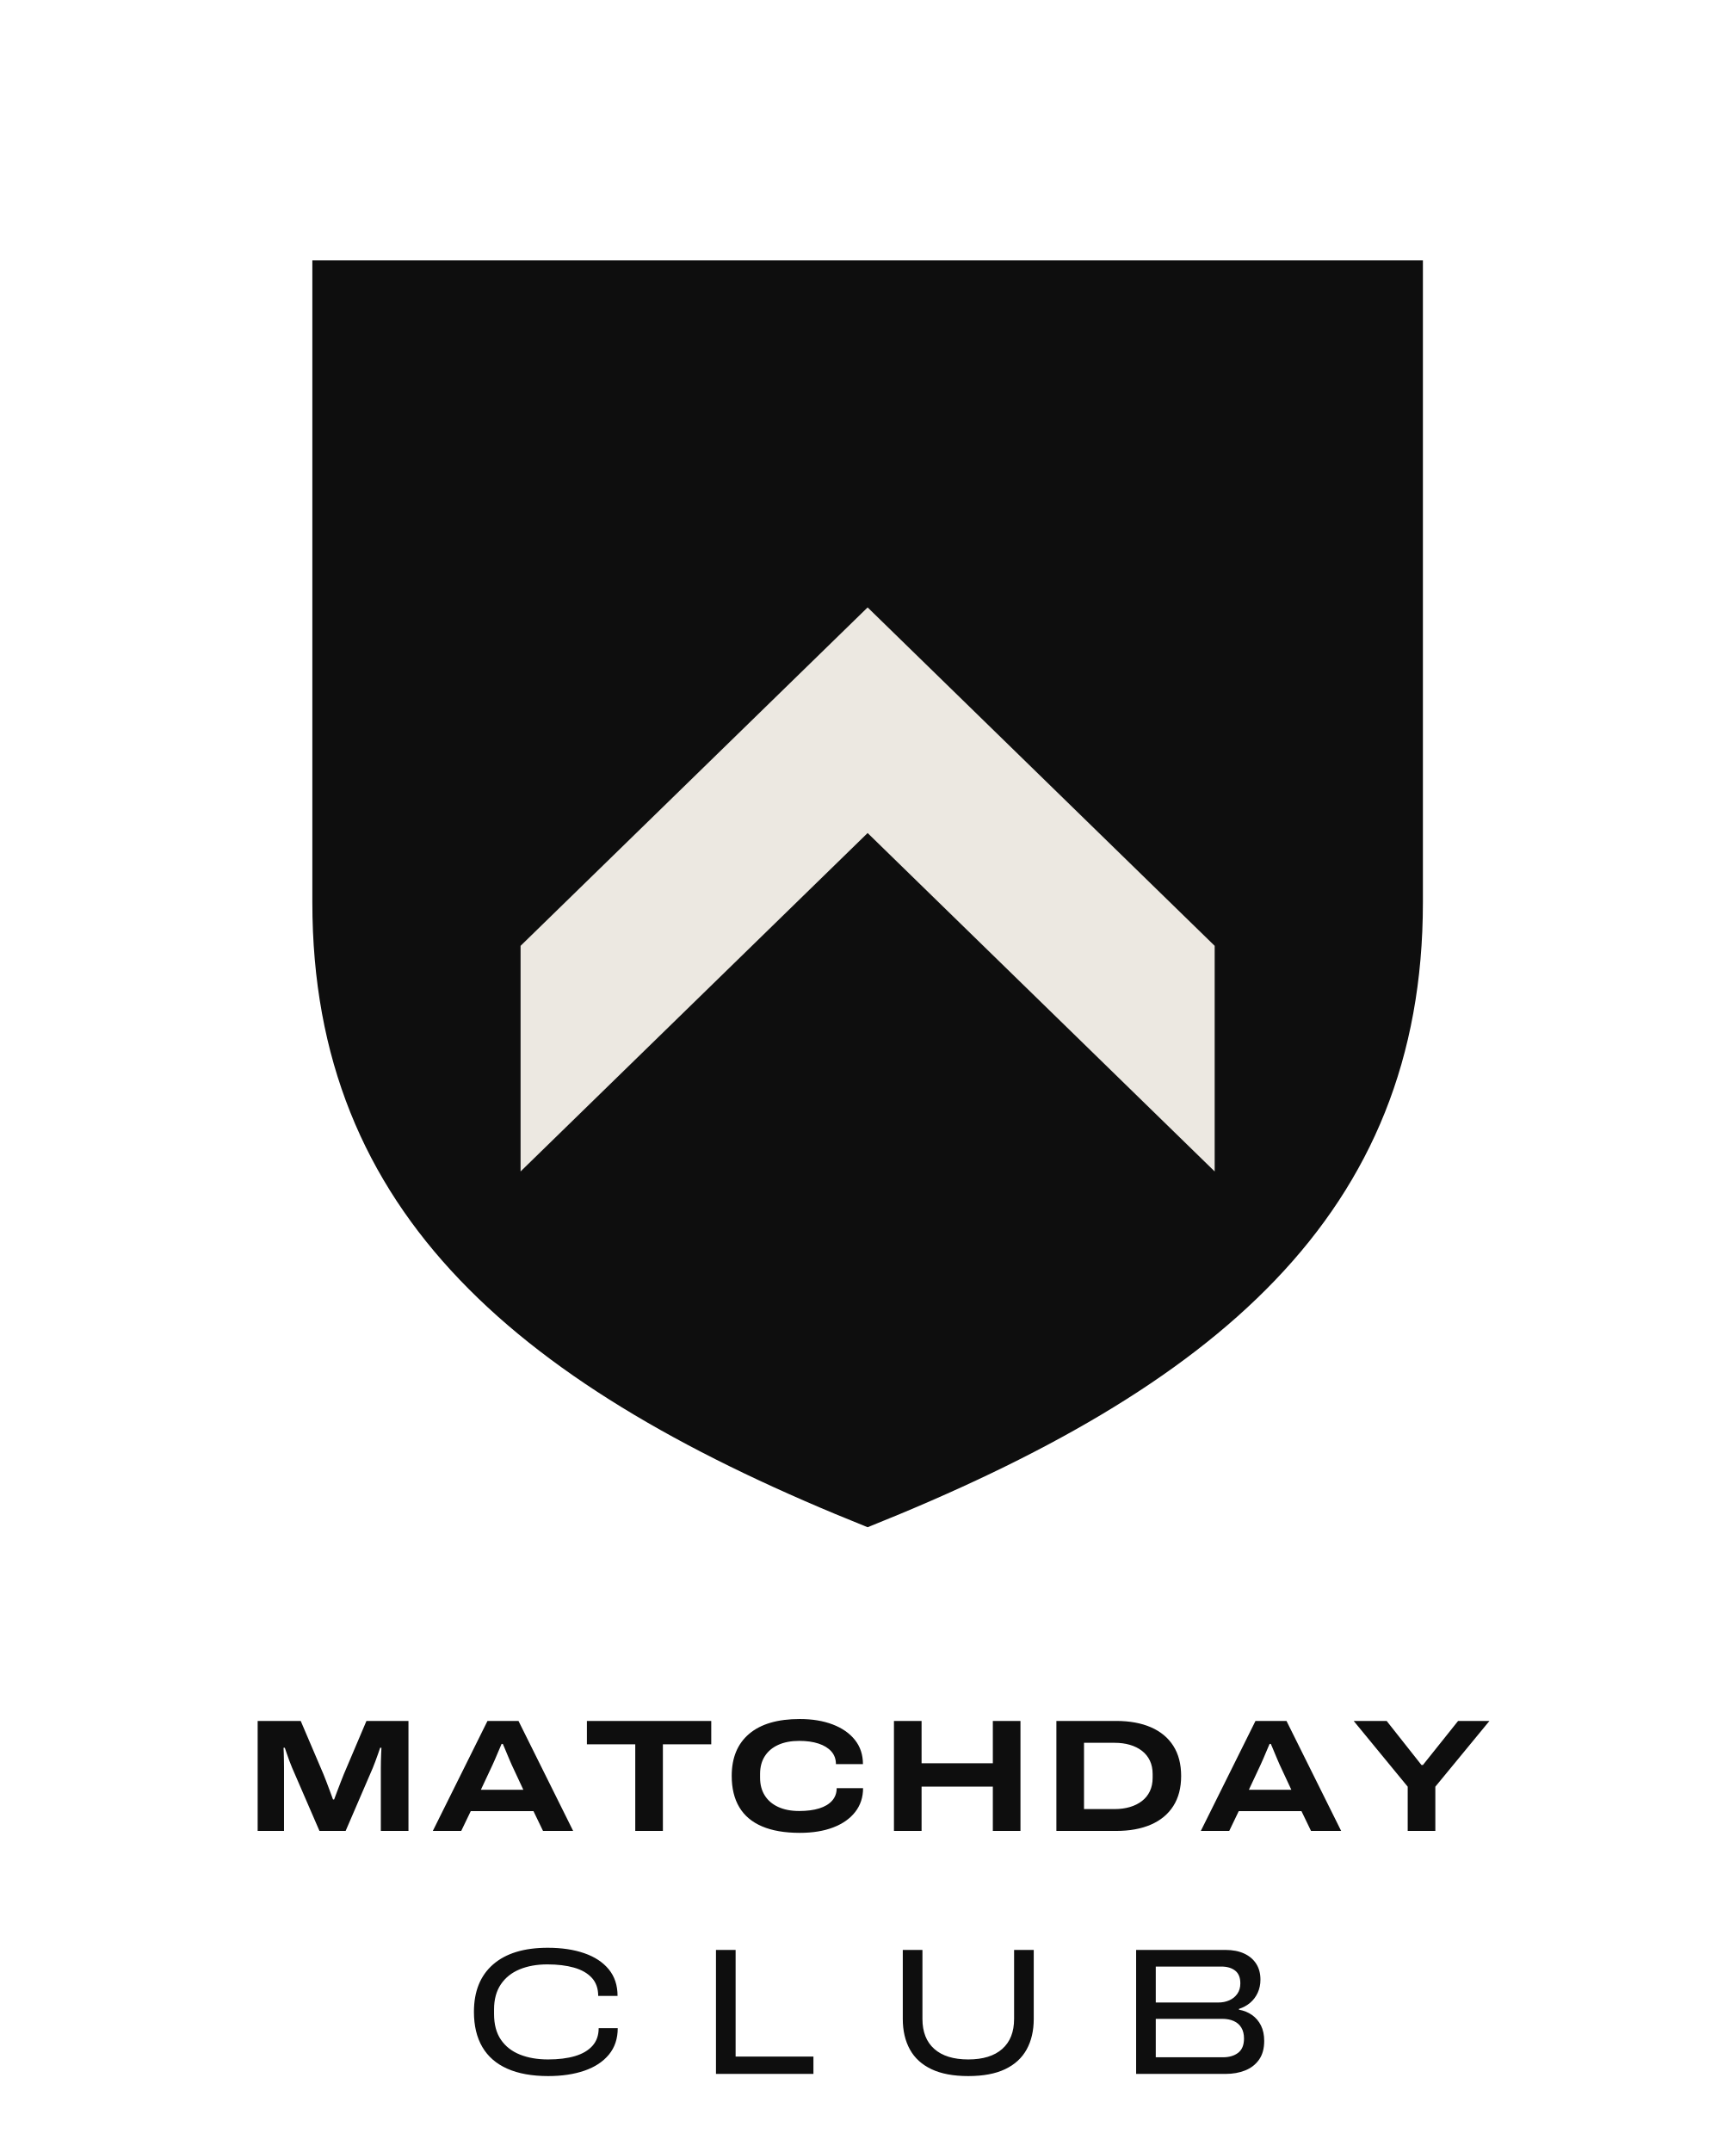
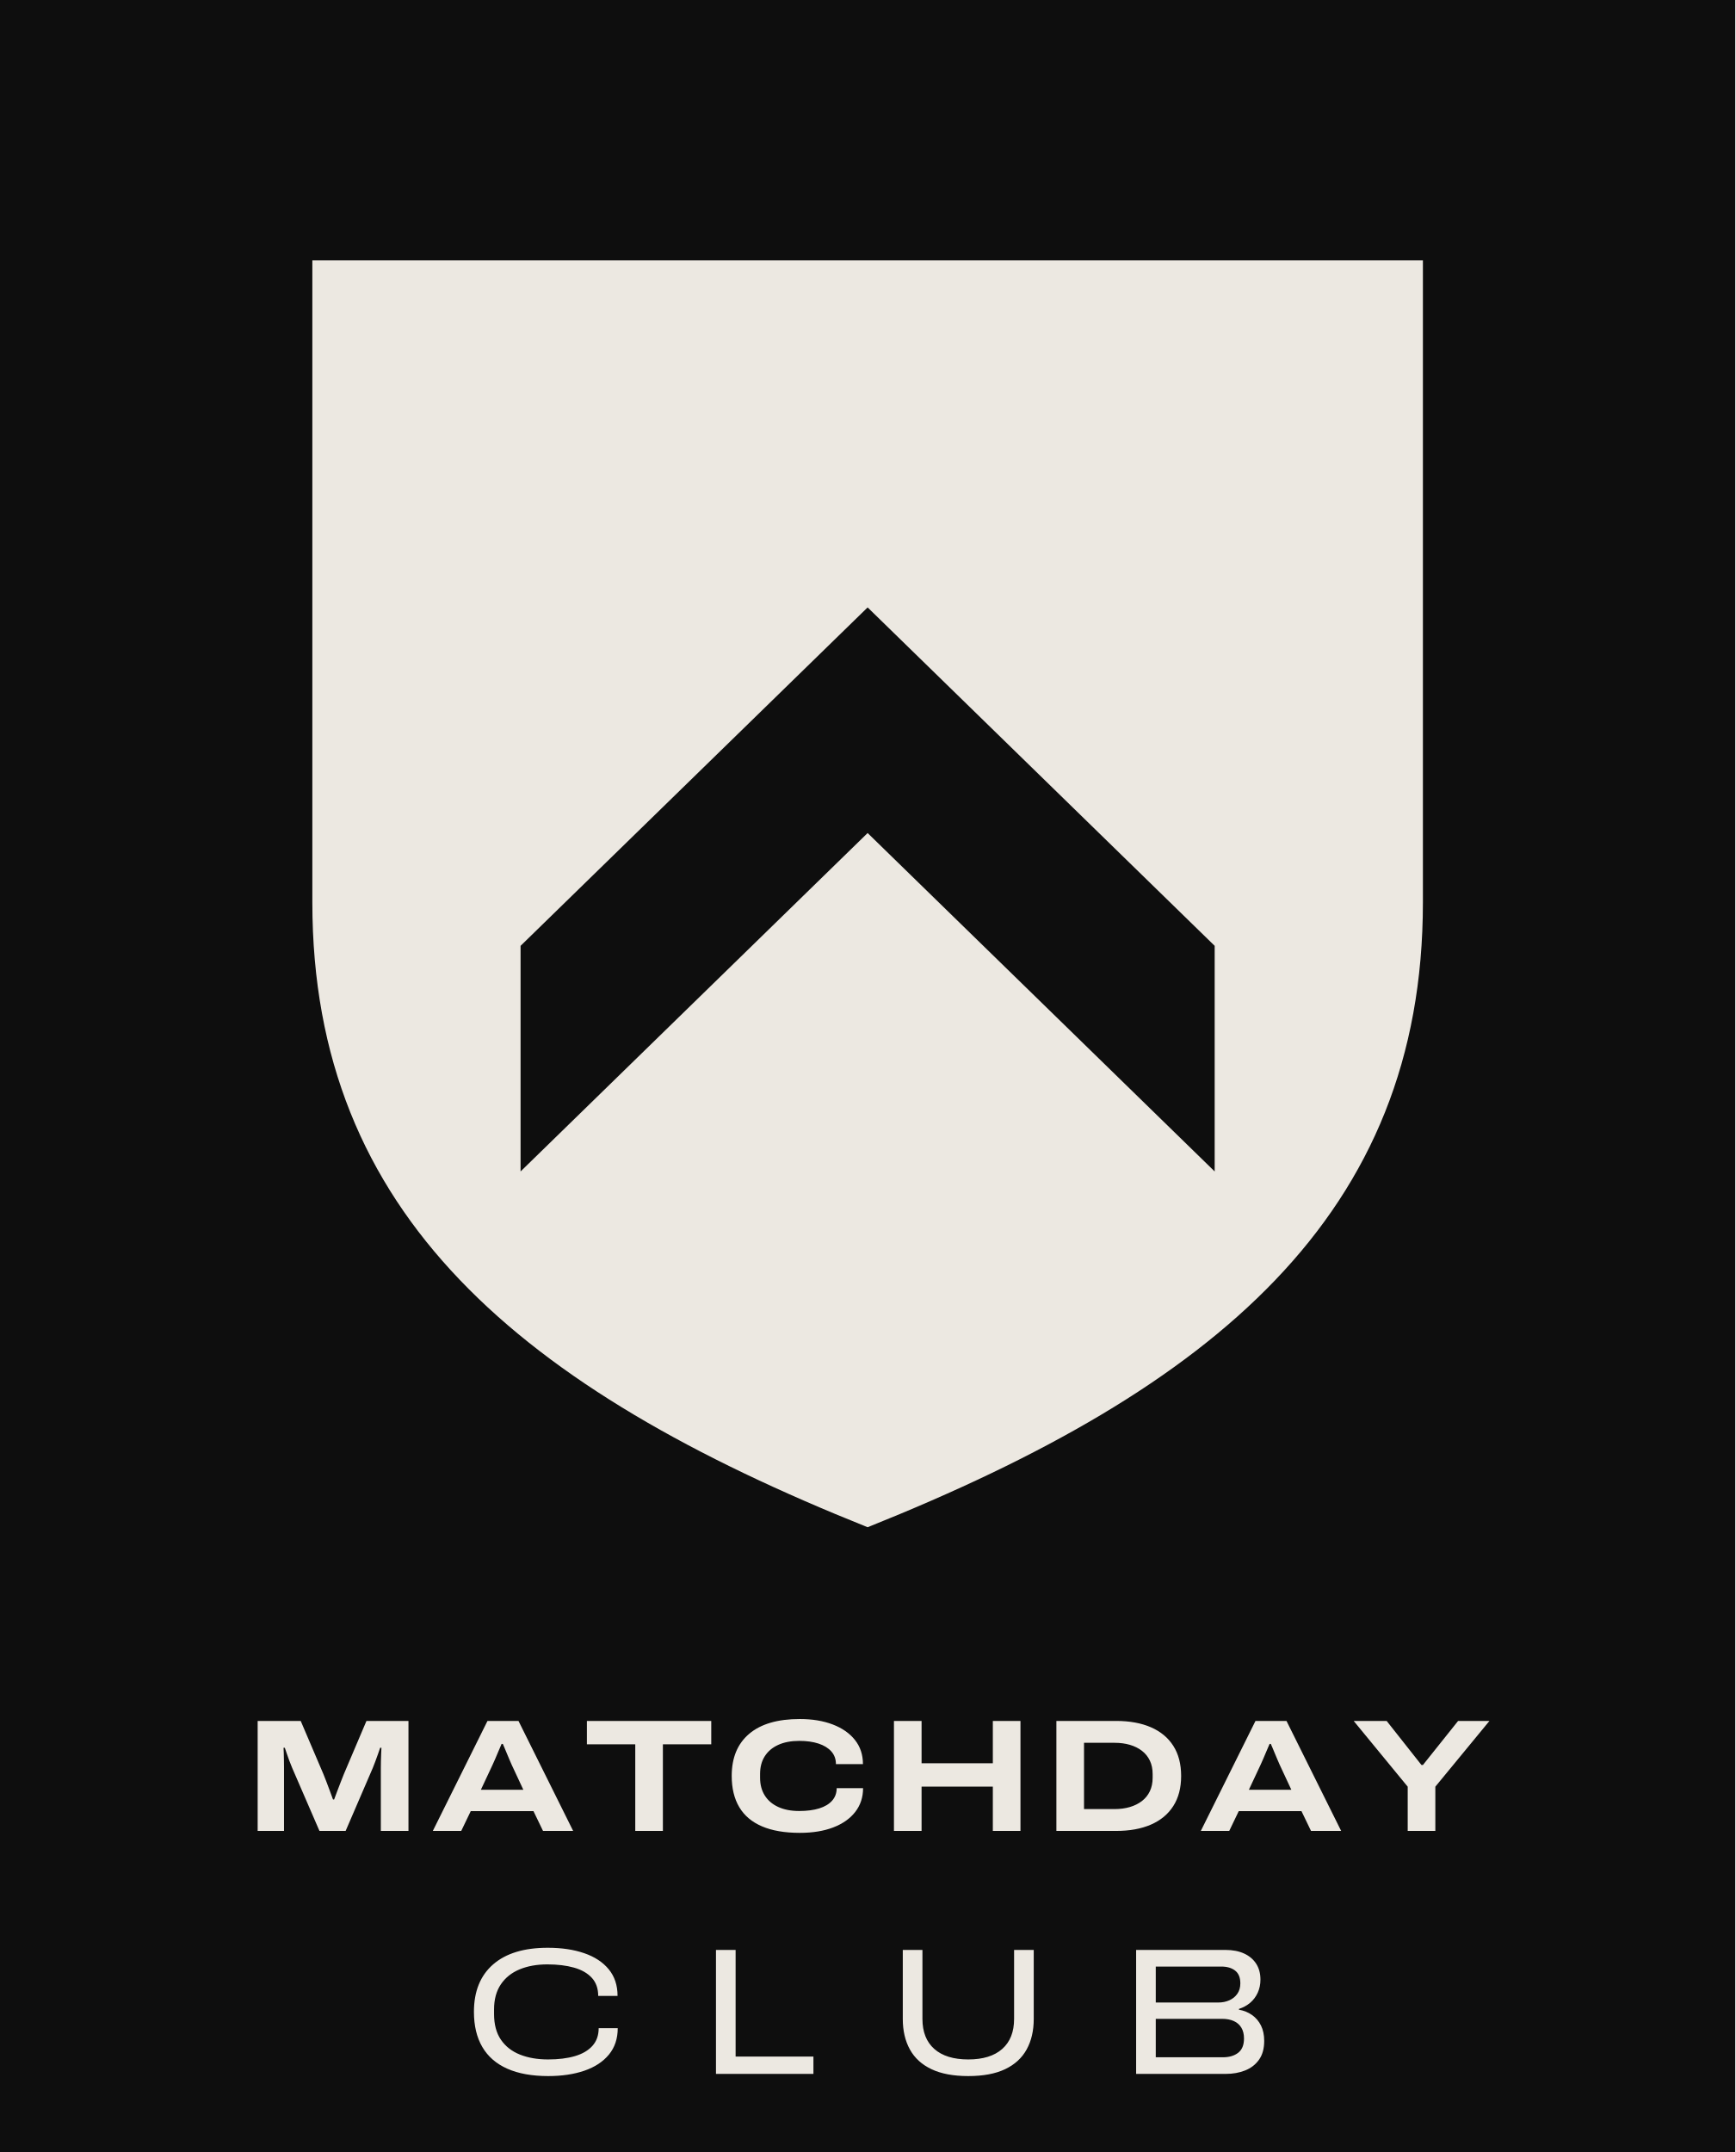
- <svg xmlns="http://www.w3.org/2000/svg" viewBox="0 0 1000 1240" role="img" aria-label="Matchday Club corporate logo">
-   <g fill="#0E0E0E">
-     <path d="M180 150 L820 150 L820 520 C820 700 700 800 500 880 C300 800 180 700 180 520 Z" />
-   </g>
-   <path d="M500 350 L700 545 L700 675 L500 480 L300 675 L300 545 Z" fill="#ECE8E1" />
-   <g fill="#0E0E0E">
+ <svg xmlns="http://www.w3.org/2000/svg" viewBox="0 0 1000 1240" role="img" aria-label="Matchday Club corporate logo reverse">
+   <rect width="1000" height="1240" fill="#0E0E0E" />
+   <path d="M180 150 L820 150 L820 520 C820 700 700 800 500 880 C300 800 180 700 180 520 Z" fill="#ECE8E1" />
+   <path d="M500 350 L700 545 L700 675 L500 480 L300 675 L300 545 Z" fill="#0E0E0E" />
+   <g fill="#ECE8E1">
    <path d="M148.485 1055.0V991.621H173.297L186.333 1022.152Q186.999 1023.728 187.989 1026.336Q188.98 1028.944 190.032 1031.769Q191.085 1034.594 191.907 1036.872H192.552Q193.302 1034.831 194.319 1032.144Q195.335 1029.458 196.372 1026.793Q197.408 1024.129 198.146 1022.296L211.182 991.621H235.393V1055.0H219.47V1018.672Q219.47 1016.943 219.516 1014.826Q219.562 1012.709 219.654 1010.648Q219.746 1008.587 219.819 1007.083H219.081Q218.58 1008.627 217.812 1010.754Q217.044 1012.881 216.276 1014.989Q215.508 1017.096 214.843 1018.672L199.18 1055.0H184.108L168.373 1018.672Q167.503 1016.586 166.679 1014.403Q165.855 1012.22 165.226 1010.281Q164.596 1008.342 164.135 1007.083H163.397Q163.489 1008.27 163.535 1010.209Q163.582 1012.148 163.628 1014.331Q163.674 1016.514 163.674 1018.672V1055.0Z M249.427 1055.0 280.932 991.621H298.799L330.304 1055.0H312.938L307.424 1043.576H271.292L265.799 1055.0ZM277.127 1031.27H301.59L294.854 1016.819Q294.433 1015.865 293.647 1014.042Q292.861 1012.22 292.055 1010.255Q291.249 1008.29 290.597 1006.758Q289.946 1005.227 289.773 1004.874H289.056Q288.286 1006.658 287.295 1008.976Q286.305 1011.293 285.397 1013.447Q284.488 1015.6 283.863 1016.891Z M366.091 1055.0V1005.082H338.223V991.621H409.882V1005.082H382.014V1055.0Z M460.923 1056.107Q447.903 1056.107 439.154 1052.372Q430.404 1048.636 426.04 1041.315Q421.675 1033.993 421.675 1023.275Q421.675 1007.576 431.735 999.046Q441.796 990.515 460.891 990.515Q471.669 990.515 479.881 993.648Q488.093 996.782 492.698 1002.59Q497.303 1008.398 497.303 1016.494H481.737Q481.737 1012.164 479.079 1009.184Q476.42 1006.205 471.689 1004.657Q466.957 1003.11 460.594 1003.11Q453.537 1003.11 448.482 1005.411Q443.428 1007.713 440.728 1011.959Q438.027 1016.205 438.027 1022.076V1024.381Q438.027 1030.284 440.728 1034.576Q443.428 1038.869 448.488 1041.19Q453.549 1043.512 460.566 1043.512Q467.266 1043.512 472.084 1042.02Q476.902 1040.529 479.534 1037.569Q482.166 1034.61 482.166 1030.352H497.376Q497.376 1038.243 492.867 1044.041Q488.358 1049.839 480.182 1052.973Q472.006 1056.107 460.923 1056.107Z M515.171 1055.0V991.621H531.094V1016.001H572.158V991.621H588.081V1055.0H572.158V1029.462H531.094V1055.0Z M608.779 1055.0V991.621H643.215Q654.876 991.621 663.272 995.274Q671.669 998.927 676.172 1005.992Q680.675 1013.058 680.675 1023.347Q680.675 1033.564 676.172 1040.629Q671.669 1047.694 663.272 1051.347Q654.876 1055.0 643.215 1055.0ZM624.702 1042.405H642.337Q647.129 1042.405 651.127 1041.226Q655.124 1040.047 658.075 1037.776Q661.027 1035.504 662.639 1032.134Q664.25 1028.764 664.25 1024.361V1022.22Q664.25 1017.817 662.639 1014.457Q661.027 1011.097 658.075 1008.825Q655.124 1006.554 651.127 1005.385Q647.129 1004.216 642.337 1004.216H624.702Z M692.014 1055.0 723.519 991.621H741.387L772.892 1055.0H755.525L750.012 1043.576H713.88L708.386 1055.0ZM719.714 1031.27H744.177L737.441 1016.819Q737.02 1015.865 736.234 1014.042Q735.448 1012.22 734.642 1010.255Q733.836 1008.29 733.185 1006.758Q732.533 1005.227 732.361 1004.874H731.643Q730.873 1006.658 729.883 1008.976Q728.892 1011.293 727.984 1013.447Q727.076 1015.6 726.45 1016.891Z M811.241 1055.0V1029.502L780.113 991.621H799.116L819.16 1016.987H820.023L840.284 991.621H858.344L827.164 1029.502V1055.0Z" />
    <path d="M315.92 1196.249Q301.935 1196.249 292.37 1192.011Q282.804 1187.773 277.961 1179.501Q273.119 1171.228 273.119 1159.254Q273.119 1141.565 284.141 1131.941Q295.164 1122.316 315.673 1122.316Q327.6 1122.316 336.665 1125.439Q345.73 1128.562 350.809 1134.726Q355.887 1140.89 355.887 1150.047H344.734Q344.734 1143.649 341.055 1139.638Q337.375 1135.626 330.791 1133.761Q324.208 1131.897 315.456 1131.897Q306.367 1131.897 299.444 1134.765Q292.52 1137.634 288.617 1143.417Q284.713 1149.2 284.713 1157.901V1160.455Q284.713 1169.499 288.665 1175.287Q292.616 1181.074 299.639 1183.871Q306.663 1186.668 315.847 1186.668Q324.768 1186.668 331.284 1184.759Q337.799 1182.851 341.403 1178.84Q345.007 1174.828 345.007 1168.63H355.991Q355.991 1177.722 350.893 1183.886Q345.794 1190.051 336.781 1193.15Q327.768 1196.249 315.92 1196.249Z M412.604 1195.0V1123.565H423.926V1185.025H468.766V1195.0Z M557.997 1196.249Q545.148 1196.249 536.786 1192.278Q528.424 1188.307 524.345 1180.898Q520.266 1173.49 520.266 1163.323V1123.565H531.588V1163.312Q531.588 1174.569 538.424 1180.619Q545.261 1186.668 557.997 1186.668Q570.734 1186.668 577.57 1180.619Q584.407 1174.569 584.407 1163.312V1123.565H595.729V1163.323Q595.729 1173.49 591.649 1180.898Q587.57 1188.307 579.236 1192.278Q570.903 1196.249 557.997 1196.249Z M654.731 1195.0V1123.565H706.254Q712.455 1123.565 716.957 1125.634Q721.459 1127.704 723.917 1131.515Q726.375 1135.325 726.375 1140.68Q726.375 1144.785 724.814 1148.211Q723.253 1151.636 720.481 1153.993Q717.708 1156.349 713.996 1157.542V1158.006Q718.236 1158.742 721.525 1161.06Q724.814 1163.377 726.679 1167.11Q728.543 1170.843 728.543 1176.004Q728.543 1182.615 725.554 1186.818Q722.564 1191.021 717.55 1193.01Q712.536 1195.0 706.397 1195.0ZM666.053 1185.419H704.749Q710.182 1185.419 713.541 1182.828Q716.901 1180.238 716.901 1174.6Q716.901 1170.877 715.366 1168.339Q713.832 1165.802 711.003 1164.537Q708.175 1163.273 704.364 1163.273H666.053ZM666.053 1153.86H702.111Q705.587 1153.86 708.454 1152.585Q711.321 1151.31 713.055 1148.842Q714.789 1146.375 714.789 1142.822Q714.789 1137.817 711.794 1135.481Q708.8 1133.146 703.787 1133.146H666.053Z" />
  </g>
</svg>
